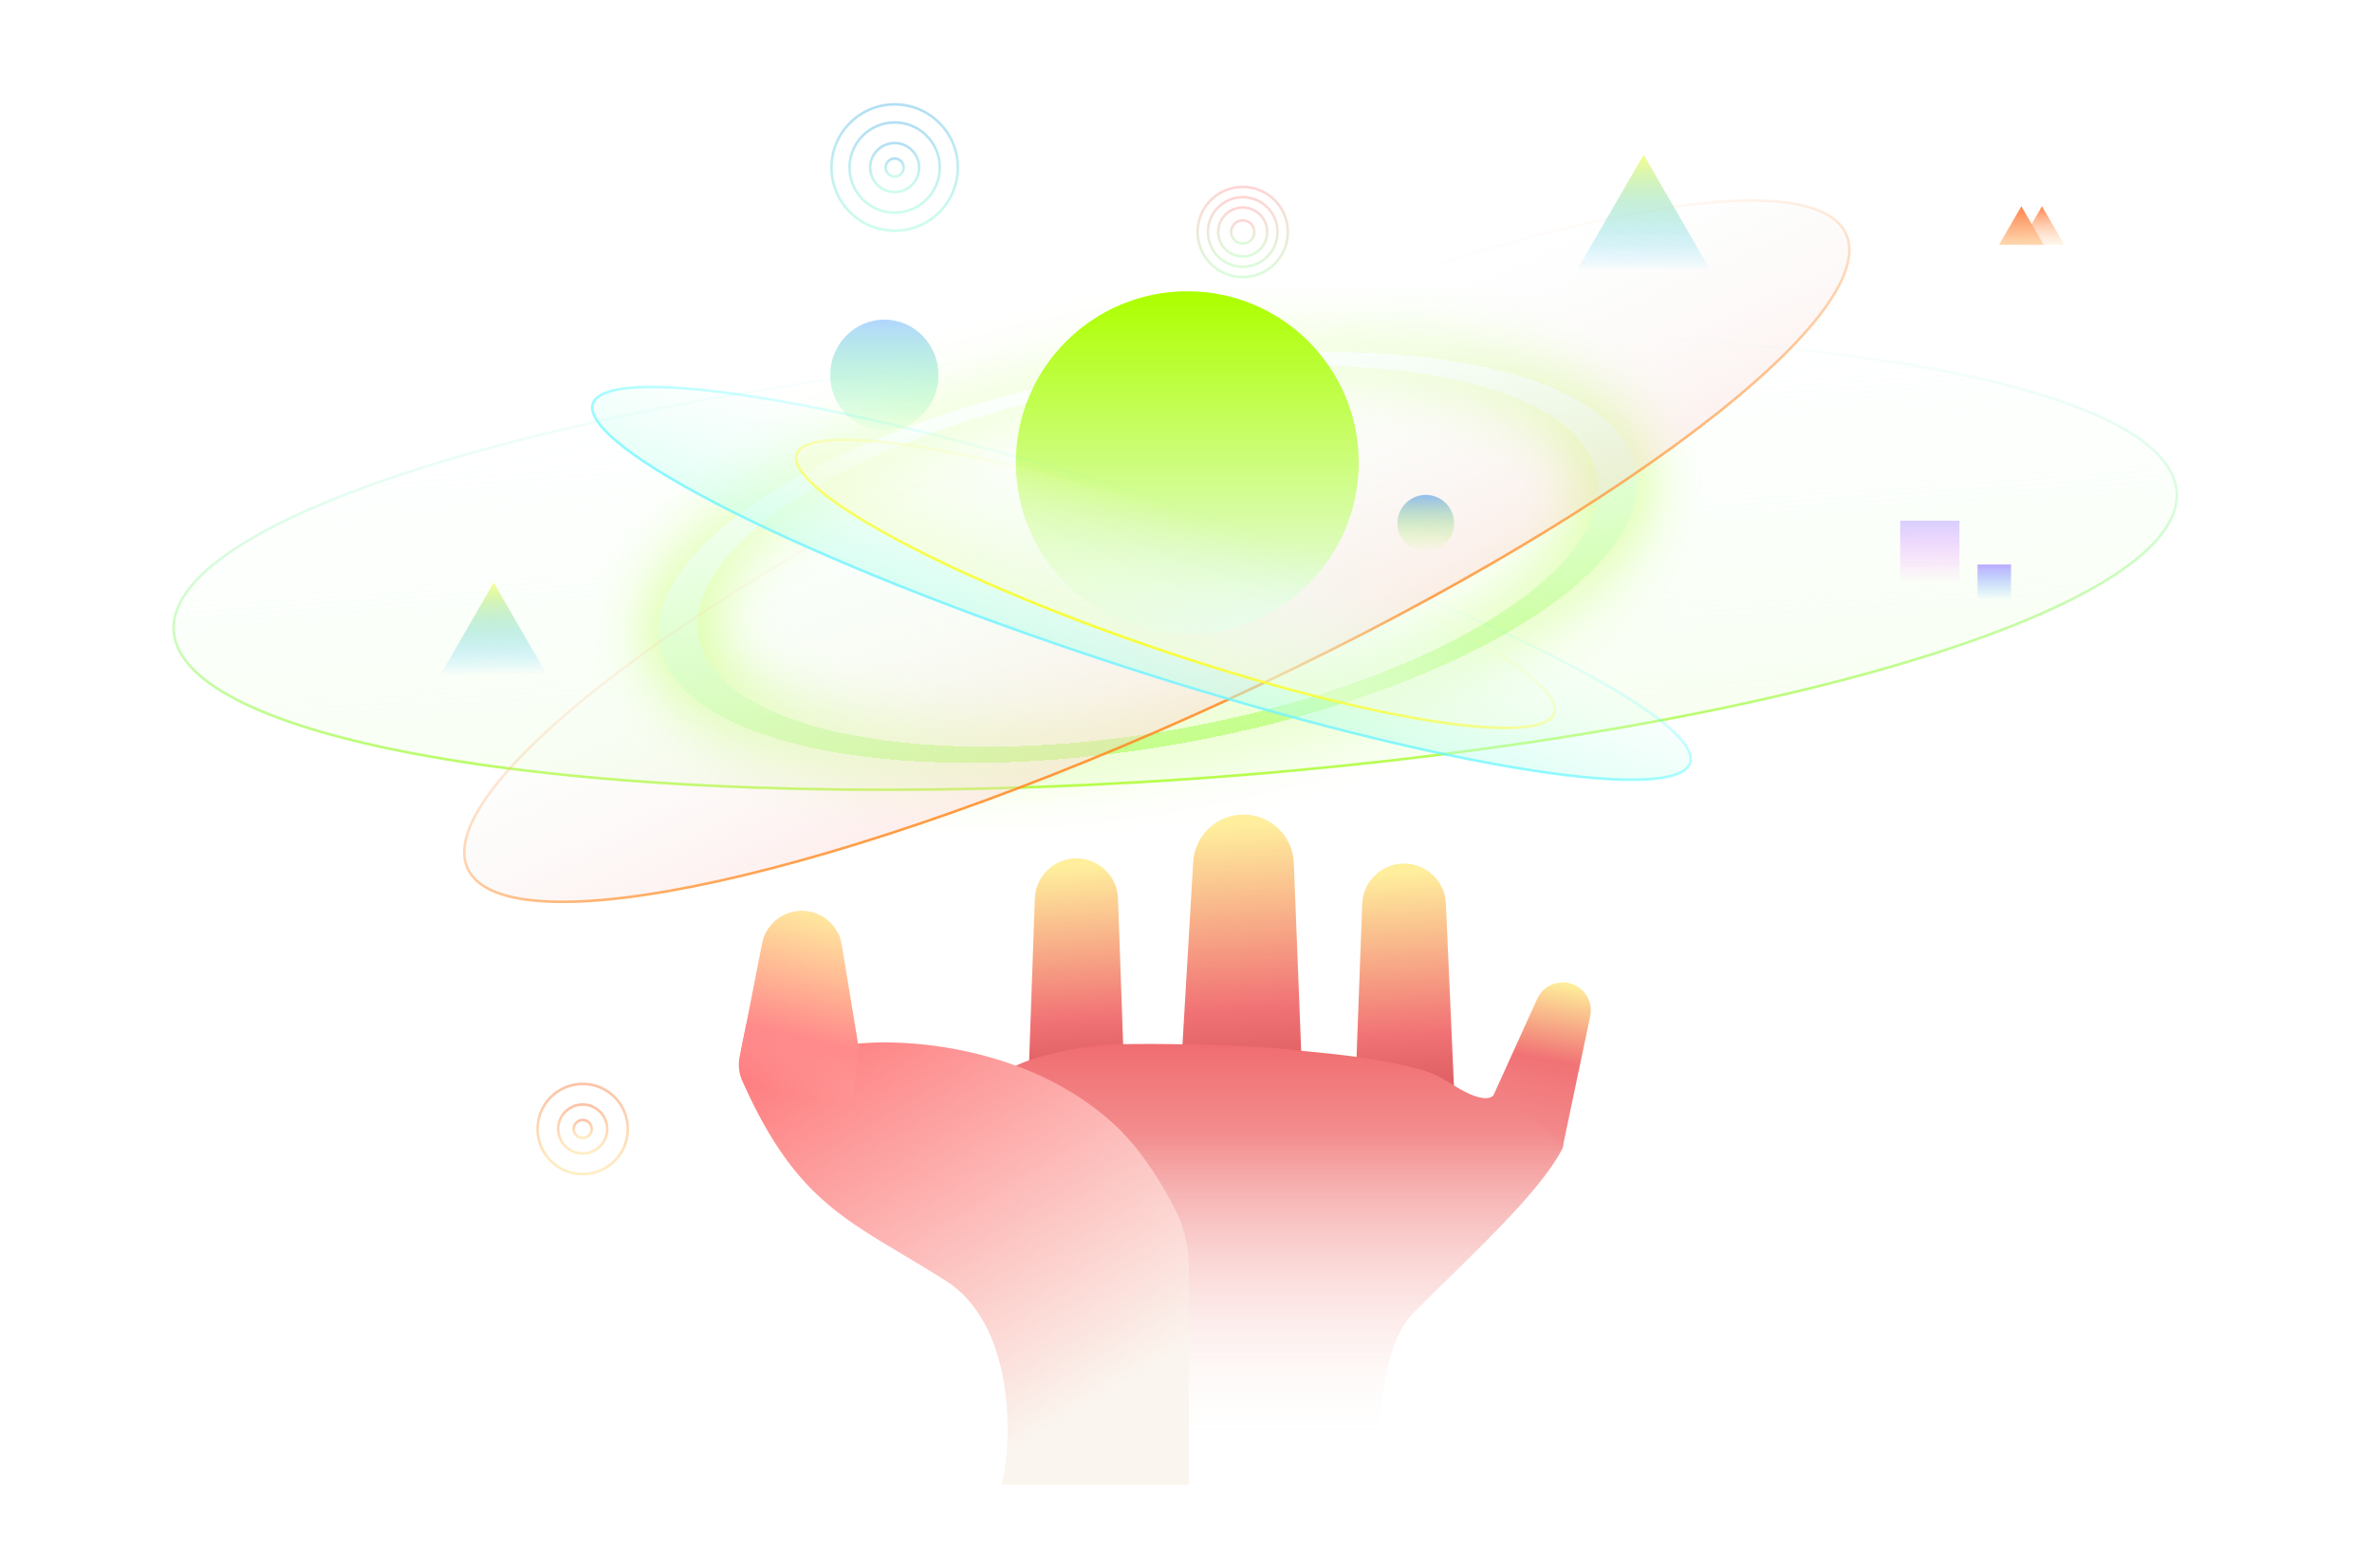
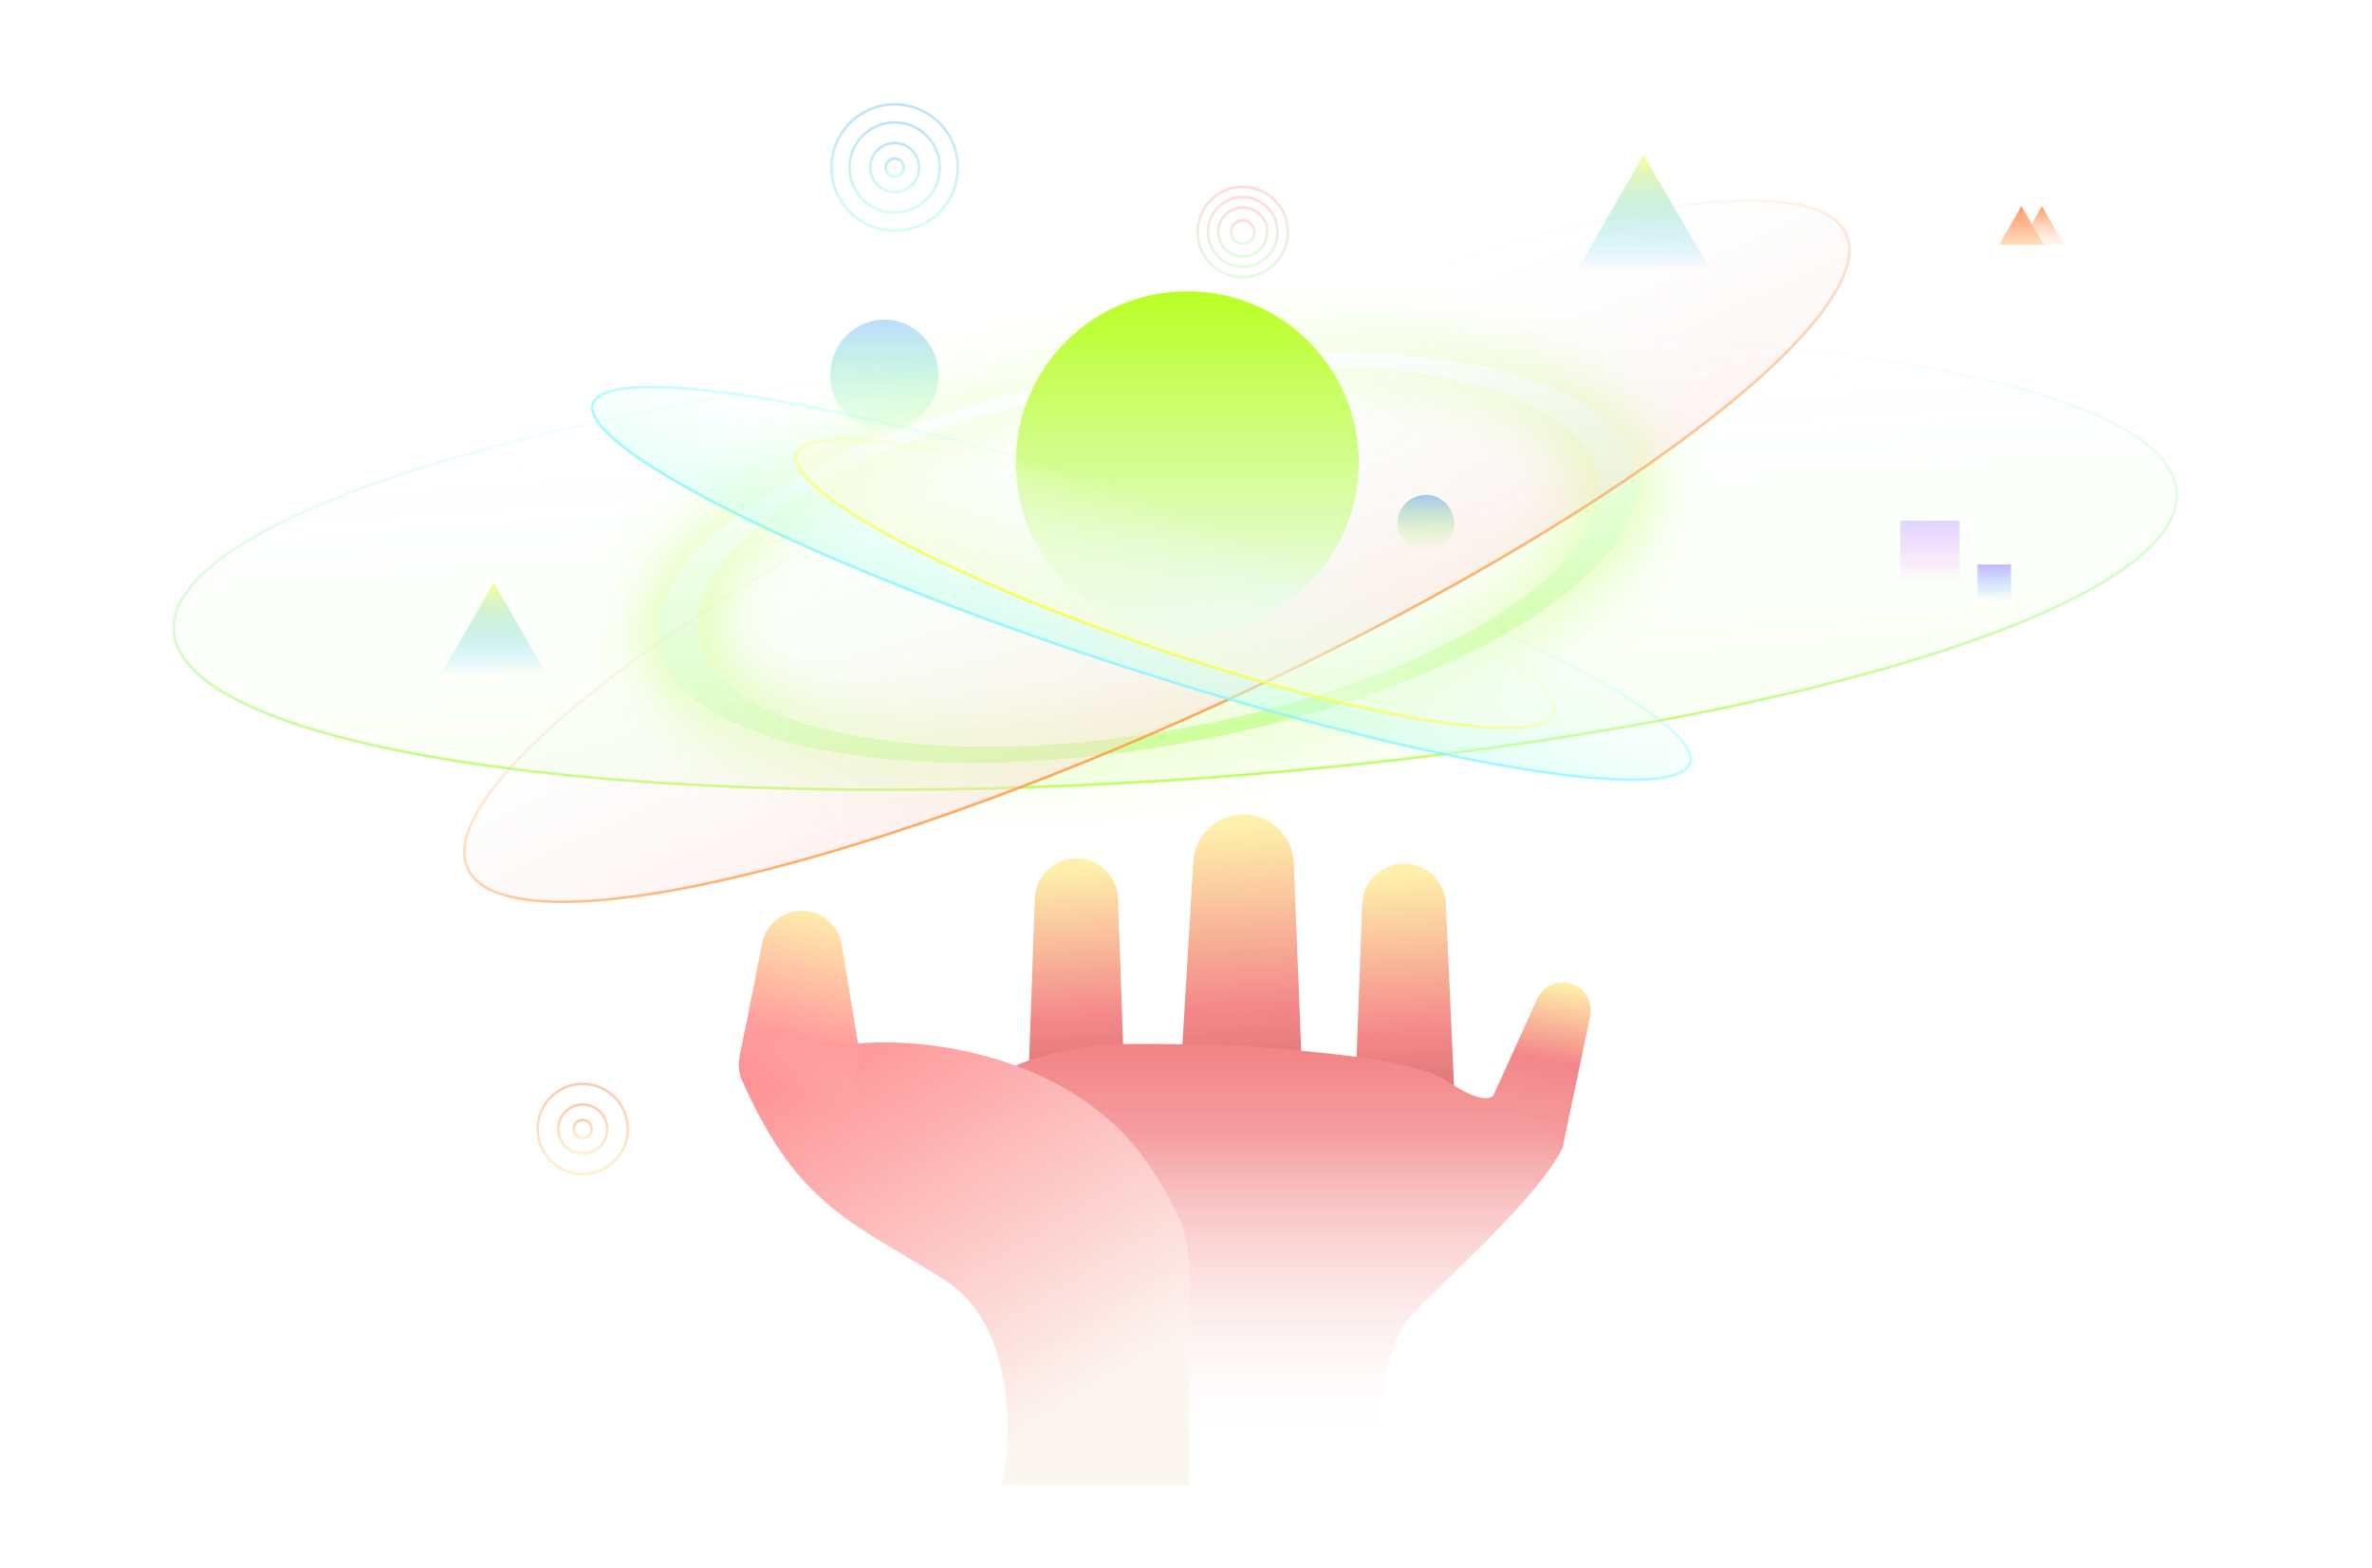
- <svg xmlns="http://www.w3.org/2000/svg" width="920" height="608" viewBox="0 0 920 608" fill="none">
-   <mask id="mask0_24_2794" style="mask-type:alpha" maskUnits="userSpaceOnUse" x="0" y="0" width="920" height="608">
-     <rect width="920" height="608" fill="#D9D9D9" />
+ <svg xmlns="http://www.w3.org/2000/svg" xmlns:xlink="http://www.w3.org/1999/xlink" fill="none" height="608" viewBox="0 0 920 608" width="920">
+   <filter id="a" color-interpolation-filters="sRGB" filterUnits="userSpaceOnUse" height="209.461" width="429.652" x="230.467" y="111.515">
+     <feFlood flood-opacity="0" result="BackgroundImageFix" />
+     <feColorMatrix in="SourceAlpha" result="hardAlpha" type="matrix" values="0 0 0 0 0 0 0 0 0 0 0 0 0 0 0 0 0 0 127 0" />
+     <feOffset />
+     <feGaussianBlur stdDeviation="12.5" />
+     <feComposite in2="hardAlpha" operator="out" />
+     <feColorMatrix type="matrix" values="0 0 0 0 0.762 0 0 0 0 1 0 0 0 0 0.374 0 0 0 1 0" />
+     <feBlend in2="BackgroundImageFix" mode="normal" result="effect1_dropShadow_24_2794" />
+     <feBlend in="SourceGraphic" in2="effect1_dropShadow_24_2794" mode="normal" result="shape" />
+   </filter>
+   <linearGradient id="b">
+     <stop offset="0" stop-color="#ffef9d" />
+     <stop offset=".592" stop-color="#f17275" />
+     <stop offset="1" stop-color="#c74a4d" />
+   </linearGradient>
+   <linearGradient id="c" gradientUnits="userSpaceOnUse" x1="417.885" x2="423.75" xlink:href="#b" y1="335.767" y2="436.386" />
+   <linearGradient id="d" gradientUnits="userSpaceOnUse" x1="481.99" x2="488.694" xlink:href="#b" y1="319.333" y2="440.602" />
+   <linearGradient id="e" gradientUnits="userSpaceOnUse" x1="545.396" x2="551.813" xlink:href="#b" y1="337.933" y2="444.59" />
+   <linearGradient id="f" gradientUnits="userSpaceOnUse" x1="611" x2="599.28" y1="380.5" y2="444.104">
+     <stop offset="0" stop-color="#fff59d" />
+     <stop offset=".496" stop-color="#f17275" />
+     <stop offset="1" stop-color="#f38d8e" />
+   </linearGradient>
+   <linearGradient id="g" gradientUnits="userSpaceOnUse" x1="447.5" x2="447.5" y1="405" y2="557">
+     <stop offset="0" stop-color="#f06d70" />
+     <stop offset=".232" stop-color="#f38d8e" />
+     <stop offset="1" stop-color="#fbf5ef" stop-opacity="0" />
+   </linearGradient>
+   <linearGradient id="h" gradientUnits="userSpaceOnUse" x1="305.5" x2="420.035" y1="355" y2="545.975">
+     <stop offset="0" stop-color="#ff5f63" />
+     <stop offset="1" stop-color="#fbf5ef" />
+   </linearGradient>
+   <linearGradient id="i" gradientUnits="userSpaceOnUse" x1="309.99" x2="293.861" y1="354.933" y2="420.966">
+     <stop offset="0" stop-color="#ffe49d" />
+     <stop offset=".682" stop-color="#ff8a8b" />
+     <stop offset="1" stop-color="#ff9f9e" stop-opacity="0" />
+   </linearGradient>
+   <linearGradient id="j" gradientUnits="userSpaceOnUse" x1="449.929" x2="461.716" y1="133.022" y2="302.67">
+     <stop offset="0" stop-color="#e9fff8" stop-opacity="0" />
+     <stop offset="1" stop-color="#e7ffce" stop-opacity=".33" />
+   </linearGradient>
+   <linearGradient id="k" gradientUnits="userSpaceOnUse" x1="449.929" x2="455.929" y1="133.022" y2="331.163">
+     <stop offset="0" stop-color="#8bf1ff" stop-opacity="0" />
+     <stop offset="1" stop-color="#b0ff0a" />
+   </linearGradient>
+   <linearGradient id="l" gradientUnits="userSpaceOnUse" x1="433.648" x2="458.206" y1="137.428" y2="288.39">
+     <stop offset="0" stop-color="#cfffd4" stop-opacity="0" />
+     <stop offset="1" stop-color="#c5ff8b" />
+   </linearGradient>
+   <linearGradient id="m" gradientUnits="userSpaceOnUse" x1="421.749" x2="475.619" y1="155.36" y2="272.283">
+     <stop offset="0" stop-color="#e9fff8" stop-opacity="0" />
+     <stop offset="1" stop-color="#ffd1ce" stop-opacity=".39" />
+   </linearGradient>
+   <linearGradient id="n" gradientUnits="userSpaceOnUse" x1="421.749" x2="479.162" y1="155.36" y2="294.007">
+     <stop offset="0" stop-color="#ffcaac" stop-opacity="0" />
+     <stop offset="1" stop-color="#ff800a" />
+   </linearGradient>
+   <linearGradient id="o" gradientUnits="userSpaceOnUse" x1="343" x2="343" y1="124" y2="167">
+     <stop offset="0" stop-color="#b2d6ff" />
+     <stop offset="1" stop-color="#76ff94" stop-opacity=".06" />
+   </linearGradient>
+   <linearGradient id="p">
+     <stop offset="0" stop-color="#b2def4" />
+     <stop offset="1" stop-color="#cffeec" />
+   </linearGradient>
+   <linearGradient id="q" gradientUnits="userSpaceOnUse" x1="347" x2="347" xlink:href="#p" y1="40" y2="90" />
+   <linearGradient id="r" gradientUnits="userSpaceOnUse" x1="347" x2="347" xlink:href="#p" y1="47" y2="83" />
+   <linearGradient id="s" gradientUnits="userSpaceOnUse" x1="347" x2="347" xlink:href="#p" y1="55" y2="75" />
+   <linearGradient id="t" gradientUnits="userSpaceOnUse" x1="347" x2="347" xlink:href="#p" y1="61" y2="69" />
+   <linearGradient id="u">
+     <stop offset="0" stop-color="#fdc1a4" />
+     <stop offset="1" stop-color="#ffefc6" />
+   </linearGradient>
+   <linearGradient id="v" gradientUnits="userSpaceOnUse" x1="226" x2="226" xlink:href="#u" y1="420" y2="456" />
+   <linearGradient id="w" gradientUnits="userSpaceOnUse" x1="226" x2="226" xlink:href="#u" y1="428" y2="448" />
+   <linearGradient id="x" gradientUnits="userSpaceOnUse" x1="226" x2="226" xlink:href="#u" y1="434" y2="442" />
+   <linearGradient id="y">
+     <stop offset="0" stop-color="#ffd4d4" />
+     <stop offset="1" stop-color="#dafddb" />
+   </linearGradient>
+   <linearGradient id="z" gradientUnits="userSpaceOnUse" x1="482" x2="482" xlink:href="#y" y1="72" y2="108" />
+   <linearGradient id="A" gradientUnits="userSpaceOnUse" x1="482" x2="482" xlink:href="#y" y1="76" y2="104" />
+   <linearGradient id="B" gradientUnits="userSpaceOnUse" x1="482" x2="482" xlink:href="#y" y1="80" y2="100" />
+   <linearGradient id="C" gradientUnits="userSpaceOnUse" x1="482" x2="482" xlink:href="#y" y1="85" y2="95" />
+   <linearGradient id="D" gradientUnits="userSpaceOnUse" x1="553" x2="553" y1="192" y2="214">
+     <stop offset="0" stop-color="#93bcec" />
+     <stop offset="1" stop-color="#c1ff5c" stop-opacity="0" />
+   </linearGradient>
+   <linearGradient id="E">
+     <stop offset="0" stop-color="#f6ff8e" />
+     <stop offset="1" stop-color="#25beff" stop-opacity="0" />
+   </linearGradient>
+   <linearGradient id="F" gradientUnits="userSpaceOnUse" x1="191.5" x2="192.128" xlink:href="#E" y1="226" y2="261.808" />
+   <linearGradient id="G" gradientUnits="userSpaceOnUse" x1="637.5" x2="637.5" xlink:href="#E" y1="60" y2="105.43" />
+   <linearGradient id="H" gradientUnits="userSpaceOnUse" x1="748.5" x2="748.5" y1="202" y2="226">
+     <stop offset="0" stop-color="#d8cfff" />
+     <stop offset="1" stop-color="#ffb3fc" stop-opacity="0" />
+   </linearGradient>
+   <linearGradient id="I" gradientUnits="userSpaceOnUse" x1="461.172" x2="461.172" y1="114.343" y2="246">
+     <stop offset="0" stop-color="#adff00" />
+     <stop offset="1" stop-color="#edfbf9" />
+   </linearGradient>
+   <linearGradient id="J" gradientUnits="userSpaceOnUse" x1="773.5" x2="773.5" y1="219" y2="233">
+     <stop offset="0" stop-color="#baf" />
+     <stop offset="1" stop-color="#85ccff" stop-opacity="0" />
+   </linearGradient>
+   <linearGradient id="K" gradientUnits="userSpaceOnUse" x1="784" x2="784" y1="80" y2="100">
+     <stop offset="0" stop-color="#ff844f" />
+     <stop offset="1" stop-color="#fff5d0" />
+   </linearGradient>
+   <linearGradient id="L" gradientUnits="userSpaceOnUse" x1="792" x2="792" y1="80" y2="100">
+     <stop offset="0" stop-color="#ff844f" />
+     <stop offset="1" stop-color="#fff5d0" stop-opacity="0" />
+   </linearGradient>
+   <linearGradient id="M" gradientUnits="userSpaceOnUse" x1="454.25" x2="433.453" y1="194.99" y2="258.349">
+     <stop offset="0" stop-color="#e8fff8" stop-opacity="0" />
+     <stop offset="1" stop-color="#b8ffea" stop-opacity=".55" />
+   </linearGradient>
+   <linearGradient id="N" gradientUnits="userSpaceOnUse" x1="454.25" x2="428.012" y1="194.99" y2="268.271">
+     <stop offset="0" stop-color="#0ff" stop-opacity="0" />
+     <stop offset="1" stop-color="#8bf1ff" />
+   </linearGradient>
+   <linearGradient id="O" gradientUnits="userSpaceOnUse" x1="471.561" x2="449.809" y1="205.112" y2="252.974">
+     <stop offset="0" stop-color="#fffdec" stop-opacity="0" />
+     <stop offset="1" stop-color="#fffdce" stop-opacity=".49" />
+   </linearGradient>
+   <linearGradient id="P" gradientUnits="userSpaceOnUse" x1="465.48" x2="443.466" y1="201.58" y2="259.813">
+     <stop offset="0" stop-color="#fffb92" stop-opacity="0" />
+     <stop offset="1" stop-color="#faff0a" />
+   </linearGradient>
+   <mask id="Q" height="608" maskUnits="userSpaceOnUse" width="920" x="0" y="0">
+     <path d="m0 0h920v608h-920z" fill="#d9d9d9" />
  </mask>
-   <g mask="url(#mask0_24_2794)">
-     <path d="M401.373 348.569C401.679 339.883 408.809 333 417.5 333C426.191 333 433.321 339.883 433.627 348.569L436 416H399L401.373 348.569Z" fill="url(#paint0_linear_24_2794)" />
-     <path d="M462.795 334.391C463.401 324.064 471.953 316 482.297 316C492.789 316 501.408 324.288 501.819 334.772L505 416H458L462.795 334.391Z" fill="url(#paint1_linear_24_2794)" />
-     <path d="M528.345 350.636C528.668 341.909 535.836 335 544.57 335C553.257 335 560.405 341.839 560.79 350.517L564 423L526 414.101L528.345 350.636Z" fill="url(#paint2_linear_24_2794)" />
-     <path d="M596.238 387.476C598.117 383.334 602.376 380.8 606.913 381.124C613.483 381.595 618.128 387.754 616.775 394.201L606 445.5L578.828 425.853L596.238 387.476Z" fill="url(#paint3_linear_24_2794)" />
-     <path d="M395.969 598H395.982C396.162 595.855 398.17 548.112 395.969 527.15C394.006 508.45 358.787 492.883 340.022 477.941C306.649 451.368 288 411.016 288 411.016C339.04 401.174 390.08 413.969 393.025 413.969C403.233 408.457 424.761 405.111 434.249 405.111C447.336 404.783 478.418 405.111 499.031 407.079C522.39 409.31 535.164 410.677 551.411 415.06C555.734 416.226 559.703 418.385 563.471 420.804C572.364 426.514 576.921 426.671 578.66 425.39C579.268 424.941 580.247 424.53 580.864 424.967L604.998 442.075C606.163 442.9 606.596 444.429 605.94 445.697C596.839 463.289 569.764 487.72 548.108 509.435C530.047 527.544 534.039 589.798 538.292 598H395.982C395.974 598.098 395.969 598.101 395.969 598Z" fill="url(#paint4_linear_24_2794)" />
-     <path d="M431.587 435.674C398.535 405.724 350.596 402.506 330.266 405.133C330.266 399.222 328.496 380.109 325.348 362.77C309.609 347.007 298.598 358.829 296.821 366.71C294.759 375.855 289.575 395.441 286.83 410.185C286.247 413.317 286.652 416.553 287.95 419.462C309.829 468.484 330.359 473.792 366.663 496.755C396.567 515.671 391.583 567.133 388.304 576H461.098V492.706C461.098 484.961 459.792 477.228 456.34 470.295C450.964 459.501 442.303 445.276 431.587 435.674Z" fill="url(#paint5_linear_24_2794)" />
-     <path d="M295.579 366.015C296.876 359.395 302.258 354.344 308.947 353.469C317.341 352.371 325.093 358.126 326.47 366.478L333 406.067V407.05L326.146 469L305.583 450.317L289.087 420.496C287.093 416.892 286.434 412.701 287.226 408.659L295.579 366.015Z" fill="url(#paint6_linear_24_2794)" />
-     <path d="M844.254 190.859C844.649 196.549 842.397 202.334 837.651 208.152C832.903 213.973 825.684 219.796 816.223 225.538C797.301 237.021 769.505 248.124 734.865 258.239C665.592 278.466 569.057 294.711 461.682 302.172C354.306 309.632 256.452 306.892 185.048 296.439C149.342 291.211 120.277 284.059 99.949 275.303C89.784 270.925 81.83 266.156 76.323 261.048C70.818 255.941 67.787 250.523 67.392 244.833C66.997 239.143 69.249 233.359 73.995 227.54C78.743 221.719 85.961 215.896 95.423 210.155C114.345 198.672 142.141 187.569 176.781 177.454C246.053 157.226 342.589 140.981 449.964 133.521C557.339 126.061 655.194 128.8 726.598 139.254C762.304 144.481 791.368 151.634 811.697 160.389C821.861 164.768 829.816 169.536 835.323 174.645C840.828 179.751 843.858 185.169 844.254 190.859Z" fill="url(#paint7_linear_24_2794)" stroke="url(#paint8_linear_24_2794)" />
-     <g filter="url(#filter0_d_24_2794)">
-       <path fill-rule="evenodd" clip-rule="evenodd" d="M458.206 288.39C562.797 269.668 641.803 222.191 634.671 182.346C627.539 142.502 536.97 125.379 432.379 144.101C327.788 162.823 248.782 210.3 255.914 250.144C263.046 289.988 353.615 307.111 458.206 288.39ZM457.181 282.765C553.391 265.543 626.018 221.597 619.397 184.609C612.776 147.62 529.414 131.596 433.204 148.817C336.994 166.039 264.367 209.985 270.988 246.974C277.609 283.963 360.971 299.987 457.181 282.765Z" fill="url(#paint9_linear_24_2794)" shape-rendering="crispEdges" />
+   <g mask="url(#Q)">
+     <path d="m401.373 348.569c.306-8.686 7.436-15.569 16.127-15.569s15.821 6.883 16.127 15.569l2.373 67.431h-37z" fill="url(#c)" />
+     <path d="m462.795 334.391c.606-10.327 9.158-18.391 19.502-18.391 10.492 0 19.111 8.288 19.522 18.772l3.181 81.228h-47z" fill="url(#d)" />
+     <path d="m528.345 350.636c.323-8.727 7.491-15.636 16.225-15.636 8.687 0 15.835 6.839 16.22 15.517l3.21 72.483-38-8.899z" fill="url(#e)" />
+     <path d="m596.238 387.476c1.879-4.142 6.138-6.676 10.675-6.352 6.57.471 11.215 6.63 9.862 13.077l-10.775 51.299-27.172-19.647z" fill="url(#f)" />
+     <path d="m395.969 598h.013c.18-2.145 2.188-49.888-.013-70.85-1.963-18.7-37.182-34.267-55.947-49.209-33.373-26.573-52.022-66.925-52.022-66.925 51.04-9.842 102.08 2.953 105.025 2.953 10.208-5.512 31.736-8.858 41.224-8.858 13.087-.328 44.169 0 64.782 1.968 23.359 2.231 36.133 3.598 52.38 7.981 4.323 1.166 8.292 3.325 12.06 5.744 8.893 5.71 13.45 5.867 15.189 4.586.608-.449 1.587-.86 2.204-.423l24.134 17.108c1.165.825 1.598 2.354.942 3.622-9.101 17.592-36.176 42.023-57.832 63.738-18.061 18.109-14.069 80.363-9.816 88.565h-142.31c-.008.098-.013.101-.013 0z" fill="url(#g)" />
+     <path d="m431.587 435.674c-33.052-29.95-80.991-33.168-101.321-30.541 0-5.911-1.77-25.024-4.918-42.363-15.739-15.763-26.75-3.941-28.527 3.94-2.062 9.145-7.246 28.731-9.991 43.475-.583 3.132-.178 6.368 1.12 9.277 21.879 49.022 42.409 54.33 78.713 77.293 29.904 18.916 24.92 70.378 21.641 79.245h72.794v-83.294c0-7.745-1.306-15.478-4.758-22.411-5.376-10.794-14.037-25.019-24.753-34.621z" fill="url(#h)" />
+     <path d="m295.579 366.015c1.297-6.62 6.679-11.671 13.368-12.546 8.394-1.098 16.146 4.657 17.523 13.009l6.53 39.589v.983l-6.854 61.95-20.563-18.683-16.496-29.821c-1.994-3.604-2.653-7.795-1.861-11.837z" fill="url(#i)" />
+     <path d="m844.254 190.859c.395 5.69-1.857 11.475-6.603 17.293-4.748 5.821-11.967 11.644-21.428 17.386-18.922 11.483-46.718 22.586-81.358 32.701-69.273 20.227-165.808 36.472-273.183 43.933-107.376 7.46-205.23 4.72-276.634-5.733-35.706-5.228-64.771-12.38-85.099-21.136-10.165-4.378-18.119-9.147-23.626-14.255-5.505-5.107-8.535-10.525-8.931-16.215s1.857-11.474 6.603-17.293c4.748-5.821 11.966-11.644 21.428-17.385 18.922-11.483 46.718-22.586 81.358-32.701 69.272-20.228 165.808-36.473 273.183-43.933s205.23-4.721 276.634 5.733c35.706 5.227 64.77 12.38 85.099 21.135 10.164 4.379 18.119 9.147 23.626 14.256 5.505 5.106 8.535 10.524 8.931 16.214z" fill="url(#j)" stroke="url(#k)" />
+     <g filter="url(#a)">
+       <path clip-rule="evenodd" d="m458.206 288.39c104.591-18.722 183.597-66.199 176.465-106.044-7.132-39.844-97.701-56.967-202.292-38.245s-183.597 66.199-176.465 106.043 97.701 56.967 202.292 38.246zm-1.025-5.625c96.21-17.222 168.837-61.168 162.216-98.156-6.621-36.989-89.983-53.013-186.193-35.792-96.21 17.222-168.837 61.168-162.216 98.157s89.983 53.013 186.193 35.791z" fill="url(#l)" fill-rule="evenodd" shape-rendering="crispEdges" />
    </g>
-     <path d="M715.978 90.671C717.768 94.556 717.734 99.22 715.946 104.592C714.158 109.966 710.625 116.01 705.481 122.604C695.194 135.791 678.53 151.092 656.755 167.532C613.213 200.408 549.324 237.774 475.409 271.829C401.495 305.884 331.578 330.166 278.295 341.901C251.65 347.769 229.191 350.493 212.483 349.744C204.128 349.37 197.239 348.128 191.991 345.995C186.747 343.863 183.179 340.858 181.389 336.973C179.599 333.088 179.633 328.423 181.421 323.052C183.209 317.677 186.742 311.634 191.886 305.04C202.173 291.853 218.838 276.552 240.612 260.112C284.155 227.236 348.044 189.869 421.958 155.815C495.872 121.76 565.789 97.477 619.072 85.743C645.717 79.874 668.176 77.15 684.884 77.899C693.239 78.274 700.128 79.516 705.376 81.649C710.62 83.781 714.188 86.785 715.978 90.671Z" fill="url(#paint10_linear_24_2794)" stroke="url(#paint11_linear_24_2794)" />
-     <ellipse cx="343" cy="145.5" rx="21" ry="21.5" fill="url(#paint12_linear_24_2794)" />
-     <circle cx="347" cy="65" r="24.5" stroke="url(#paint13_linear_24_2794)" />
-     <circle cx="347" cy="65" r="17.5" stroke="url(#paint14_linear_24_2794)" />
-     <circle cx="347" cy="65" r="9.5" stroke="url(#paint15_linear_24_2794)" />
-     <circle cx="347" cy="65" r="3.5" stroke="url(#paint16_linear_24_2794)" />
-     <circle cx="226" cy="438" r="17.5" stroke="url(#paint17_linear_24_2794)" />
-     <circle cx="226" cy="438" r="9.5" stroke="url(#paint18_linear_24_2794)" />
-     <circle cx="226" cy="438" r="3.5" stroke="url(#paint19_linear_24_2794)" />
-     <circle cx="482" cy="90" r="17.5" stroke="url(#paint20_linear_24_2794)" />
-     <circle cx="482" cy="90" r="13.5" stroke="url(#paint21_linear_24_2794)" />
-     <circle cx="482" cy="90" r="9.5" stroke="url(#paint22_linear_24_2794)" />
-     <circle cx="482" cy="90" r="4.5" stroke="url(#paint23_linear_24_2794)" />
-     <circle cx="553" cy="203" r="11" fill="url(#paint24_linear_24_2794)" />
-     <path d="M191.5 226L212.718 262.75H170.282L191.5 226Z" fill="url(#paint25_linear_24_2794)" />
-     <path d="M637.5 60L663.048 104.25H611.952L637.5 60Z" fill="url(#paint26_linear_24_2794)" />
-     <rect x="737" y="202" width="23" height="24" fill="url(#paint27_linear_24_2794)" />
-     <circle cx="460.5" cy="179.5" r="66.5" fill="url(#paint28_linear_24_2794)" />
-     <rect x="767" y="219" width="13" height="14" fill="url(#paint29_linear_24_2794)" />
-     <path d="M784 80L792.66 95H775.34L784 80Z" fill="url(#paint30_linear_24_2794)" />
-     <path d="M792 80L800.66 95H783.34L792 80Z" fill="url(#paint31_linear_24_2794)" />
-     <path d="M655.495 296.139C654.784 298.072 652.717 299.622 649.178 300.713C645.657 301.798 640.801 302.388 634.738 302.49C622.619 302.693 605.801 300.948 585.478 297.451C544.839 290.457 490.268 276.472 431.402 257.15C372.536 237.828 320.541 216.834 284.065 198.515C265.824 189.354 251.483 180.872 242.106 173.612C237.416 169.981 233.992 166.673 231.941 163.759C229.879 160.83 229.274 158.403 229.985 156.47C230.695 154.537 232.762 152.987 236.301 151.897C239.822 150.812 244.678 150.222 250.741 150.12C262.861 149.916 279.678 151.661 300.001 155.159C340.64 162.152 395.211 176.138 454.077 195.46C512.943 214.782 564.938 235.776 601.414 254.094C619.656 263.255 633.997 271.737 643.373 278.997C648.064 282.629 651.487 285.936 653.539 288.85C655.6 291.779 656.205 294.206 655.495 296.139Z" fill="url(#paint32_linear_24_2794)" stroke="url(#paint33_linear_24_2794)" />
-     <path d="M602.762 276.904C602.177 278.425 600.667 279.673 598.146 280.596C595.631 281.518 592.195 282.084 587.919 282.293C579.371 282.711 567.593 281.697 553.409 279.376C525.051 274.736 487.175 264.888 446.51 250.927C405.844 236.966 370.111 221.543 345.213 207.9C332.761 201.077 323.041 194.71 316.77 189.205C313.633 186.451 311.382 183.932 310.08 181.7C308.775 179.463 308.464 177.59 309.048 176.069C309.633 174.548 311.144 173.3 313.664 172.377C316.179 171.455 319.615 170.889 323.892 170.68C332.439 170.262 344.218 171.276 358.401 173.597C386.759 178.237 424.635 188.086 465.301 202.047C505.967 216.008 541.7 231.43 566.597 245.073C579.049 251.897 588.77 258.264 595.04 263.769C598.177 266.523 600.428 269.041 601.73 271.273C603.036 273.51 603.347 275.383 602.762 276.904Z" fill="url(#paint34_linear_24_2794)" stroke="url(#paint35_linear_24_2794)" />
+     <path d="m715.978 90.671c1.79 3.885 1.756 8.55-.032 13.921-1.788 5.374-5.321 11.418-10.465 18.012-10.287 13.187-26.951 28.488-48.726 44.928-43.542 32.876-107.431 70.242-181.346 104.297-73.914 34.055-143.831 58.337-197.114 70.072-26.645 5.868-49.104 8.592-65.812 7.843-8.355-.374-15.244-1.616-20.492-3.749-5.244-2.132-8.812-5.137-10.602-9.022s-1.756-8.55.032-13.921c1.788-5.375 5.321-11.418 10.465-18.012 10.287-13.187 26.952-28.488 48.726-44.928 43.543-32.876 107.432-70.243 181.346-104.297 73.914-34.055 143.831-58.338 197.114-70.072 26.645-5.868 49.104-8.592 65.812-7.843 8.355.375 15.244 1.617 20.492 3.749 5.244 2.132 8.812 5.137 10.602 9.022z" fill="url(#m)" stroke="url(#n)" />
+     <ellipse cx="343" cy="145.5" fill="url(#o)" rx="21" ry="21.5" />
+     <circle cx="347" cy="65" r="24.5" stroke="url(#q)" />
+     <circle cx="347" cy="65" r="17.5" stroke="url(#r)" />
+     <circle cx="347" cy="65" r="9.5" stroke="url(#s)" />
+     <circle cx="347" cy="65" r="3.5" stroke="url(#t)" />
+     <circle cx="226" cy="438" r="17.5" stroke="url(#v)" />
+     <circle cx="226" cy="438" r="9.5" stroke="url(#w)" />
+     <circle cx="226" cy="438" r="3.5" stroke="url(#x)" />
+     <circle cx="482" cy="90" r="17.5" stroke="url(#z)" />
+     <circle cx="482" cy="90" r="13.5" stroke="url(#A)" />
+     <circle cx="482" cy="90" r="9.5" stroke="url(#B)" />
+     <circle cx="482" cy="90" r="4.5" stroke="url(#C)" />
+     <circle cx="553" cy="203" fill="url(#D)" r="11" />
+     <path d="m191.5 226 21.218 36.75h-42.436z" fill="url(#F)" />
+     <path d="m637.5 60 25.548 44.25h-51.096z" fill="url(#G)" />
+     <path d="m737 202h23v24h-23z" fill="url(#H)" />
+     <circle cx="460.5" cy="179.5" fill="url(#I)" r="66.5" />
+     <path d="m767 219h13v14h-13z" fill="url(#J)" />
+     <path d="m784 80 8.66 15h-17.32z" fill="url(#K)" />
+     <path d="m792 80 8.66 15h-17.32z" fill="url(#L)" />
+     <path d="m655.495 296.139c-.711 1.933-2.778 3.483-6.317 4.574-3.521 1.085-8.377 1.675-14.44 1.777-12.119.203-28.937-1.542-49.26-5.039-40.639-6.994-95.21-20.979-154.076-40.301s-110.861-40.316-147.337-58.635c-18.241-9.161-32.582-17.643-41.959-24.903-4.69-3.631-8.114-6.939-10.165-9.853-2.062-2.929-2.667-5.356-1.956-7.289.71-1.933 2.777-3.483 6.316-4.573 3.521-1.085 8.377-1.675 14.44-1.777 12.12-.204 28.937 1.541 49.26 5.039 40.639 6.993 95.21 20.979 154.076 40.301s110.861 40.316 147.337 58.634c18.242 9.161 32.583 17.643 41.959 24.903 4.691 3.632 8.114 6.939 10.166 9.853 2.061 2.929 2.666 5.356 1.956 7.289z" fill="url(#M)" stroke="url(#N)" />
+     <path d="m602.762 276.904c-.585 1.521-2.095 2.769-4.616 3.692-2.515.922-5.951 1.488-10.227 1.697-8.548.418-20.326-.596-34.51-2.917-28.358-4.64-66.234-14.488-106.899-28.449-40.666-13.961-76.399-29.384-101.297-43.027-12.452-6.823-22.172-13.19-28.443-18.695-3.137-2.754-5.388-5.273-6.69-7.505-1.305-2.237-1.616-4.11-1.032-5.631.585-1.521 2.096-2.769 4.616-3.692 2.515-.922 5.951-1.488 10.228-1.697 8.547-.418 20.326.596 34.509 2.917 28.358 4.64 66.234 14.489 106.9 28.45s76.399 29.383 101.296 43.026c12.452 6.824 22.173 13.191 28.443 18.696 3.137 2.754 5.388 5.272 6.69 7.504 1.306 2.237 1.617 4.11 1.032 5.631z" fill="url(#O)" stroke="url(#P)" />
  </g>
-   <defs>
-     <filter id="filter0_d_24_2794" x="230.467" y="111.515" width="429.652" height="209.461" filterUnits="userSpaceOnUse" color-interpolation-filters="sRGB">
-       <feFlood flood-opacity="0" result="BackgroundImageFix" />
-       <feColorMatrix in="SourceAlpha" type="matrix" values="0 0 0 0 0 0 0 0 0 0 0 0 0 0 0 0 0 0 127 0" result="hardAlpha" />
-       <feOffset />
-       <feGaussianBlur stdDeviation="12.5" />
-       <feComposite in2="hardAlpha" operator="out" />
-       <feColorMatrix type="matrix" values="0 0 0 0 0.762 0 0 0 0 1 0 0 0 0 0.374 0 0 0 1 0" />
-       <feBlend mode="normal" in2="BackgroundImageFix" result="effect1_dropShadow_24_2794" />
-       <feBlend mode="normal" in="SourceGraphic" in2="effect1_dropShadow_24_2794" result="shape" />
-     </filter>
-     <linearGradient id="paint0_linear_24_2794" x1="417.885" y1="335.767" x2="423.75" y2="436.386" gradientUnits="userSpaceOnUse">
-       <stop stop-color="#FFEF9D" />
-       <stop offset="0.592" stop-color="#F17275" />
-       <stop offset="1" stop-color="#C74A4D" />
-     </linearGradient>
-     <linearGradient id="paint1_linear_24_2794" x1="481.99" y1="319.333" x2="488.694" y2="440.602" gradientUnits="userSpaceOnUse">
-       <stop stop-color="#FFEF9D" />
-       <stop offset="0.592" stop-color="#F17275" />
-       <stop offset="1" stop-color="#C74A4D" />
-     </linearGradient>
-     <linearGradient id="paint2_linear_24_2794" x1="545.396" y1="337.933" x2="551.813" y2="444.59" gradientUnits="userSpaceOnUse">
-       <stop stop-color="#FFEF9D" />
-       <stop offset="0.592" stop-color="#F17275" />
-       <stop offset="1" stop-color="#C74A4D" />
-     </linearGradient>
-     <linearGradient id="paint3_linear_24_2794" x1="611" y1="380.5" x2="599.28" y2="444.104" gradientUnits="userSpaceOnUse">
-       <stop stop-color="#FFF59D" />
-       <stop offset="0.496" stop-color="#F17275" />
-       <stop offset="1" stop-color="#F38D8E" />
-     </linearGradient>
-     <linearGradient id="paint4_linear_24_2794" x1="447.5" y1="405" x2="447.5" y2="557" gradientUnits="userSpaceOnUse">
-       <stop stop-color="#F06D70" />
-       <stop offset="0.232" stop-color="#F38D8E" />
-       <stop offset="1" stop-color="#FBF5EF" stop-opacity="0" />
-     </linearGradient>
-     <linearGradient id="paint5_linear_24_2794" x1="305.5" y1="355" x2="420.035" y2="545.975" gradientUnits="userSpaceOnUse">
-       <stop stop-color="#FF5F63" />
-       <stop offset="1" stop-color="#FBF5EF" />
-     </linearGradient>
-     <linearGradient id="paint6_linear_24_2794" x1="309.99" y1="354.933" x2="293.861" y2="420.966" gradientUnits="userSpaceOnUse">
-       <stop stop-color="#FFE49D" />
-       <stop offset="0.682" stop-color="#FF8A8B" />
-       <stop offset="1" stop-color="#FF9F9E" stop-opacity="0" />
-     </linearGradient>
-     <linearGradient id="paint7_linear_24_2794" x1="449.929" y1="133.022" x2="461.716" y2="302.67" gradientUnits="userSpaceOnUse">
-       <stop stop-color="#E9FFF8" stop-opacity="0" />
-       <stop offset="1" stop-color="#E7FFCE" stop-opacity="0.33" />
-     </linearGradient>
-     <linearGradient id="paint8_linear_24_2794" x1="449.929" y1="133.022" x2="455.929" y2="331.163" gradientUnits="userSpaceOnUse">
-       <stop stop-color="#8BF1FF" stop-opacity="0" />
-       <stop offset="1" stop-color="#B0FF0A" />
-     </linearGradient>
-     <linearGradient id="paint9_linear_24_2794" x1="433.648" y1="137.428" x2="458.206" y2="288.39" gradientUnits="userSpaceOnUse">
-       <stop stop-color="#CFFFD4" stop-opacity="0" />
-       <stop offset="1" stop-color="#C5FF8B" />
-     </linearGradient>
-     <linearGradient id="paint10_linear_24_2794" x1="421.749" y1="155.36" x2="475.619" y2="272.283" gradientUnits="userSpaceOnUse">
-       <stop stop-color="#E9FFF8" stop-opacity="0" />
-       <stop offset="1" stop-color="#FFD1CE" stop-opacity="0.39" />
-     </linearGradient>
-     <linearGradient id="paint11_linear_24_2794" x1="421.749" y1="155.36" x2="479.162" y2="294.007" gradientUnits="userSpaceOnUse">
-       <stop stop-color="#FFCAAC" stop-opacity="0" />
-       <stop offset="1" stop-color="#FF800A" />
-     </linearGradient>
-     <linearGradient id="paint12_linear_24_2794" x1="343" y1="124" x2="343" y2="167" gradientUnits="userSpaceOnUse">
-       <stop stop-color="#B2D6FF" />
-       <stop offset="1" stop-color="#76FF94" stop-opacity="0.06" />
-     </linearGradient>
-     <linearGradient id="paint13_linear_24_2794" x1="347" y1="40" x2="347" y2="90" gradientUnits="userSpaceOnUse">
-       <stop stop-color="#B2DEF4" />
-       <stop offset="1" stop-color="#CFFEEC" />
-     </linearGradient>
-     <linearGradient id="paint14_linear_24_2794" x1="347" y1="47" x2="347" y2="83" gradientUnits="userSpaceOnUse">
-       <stop stop-color="#B2DEF4" />
-       <stop offset="1" stop-color="#CFFEEC" />
-     </linearGradient>
-     <linearGradient id="paint15_linear_24_2794" x1="347" y1="55" x2="347" y2="75" gradientUnits="userSpaceOnUse">
-       <stop stop-color="#B2DEF4" />
-       <stop offset="1" stop-color="#CFFEEC" />
-     </linearGradient>
-     <linearGradient id="paint16_linear_24_2794" x1="347" y1="61" x2="347" y2="69" gradientUnits="userSpaceOnUse">
-       <stop stop-color="#B2DEF4" />
-       <stop offset="1" stop-color="#CFFEEC" />
-     </linearGradient>
-     <linearGradient id="paint17_linear_24_2794" x1="226" y1="420" x2="226" y2="456" gradientUnits="userSpaceOnUse">
-       <stop stop-color="#FDC1A4" />
-       <stop offset="1" stop-color="#FFEFC6" />
-     </linearGradient>
-     <linearGradient id="paint18_linear_24_2794" x1="226" y1="428" x2="226" y2="448" gradientUnits="userSpaceOnUse">
-       <stop stop-color="#FDC1A4" />
-       <stop offset="1" stop-color="#FFEFC6" />
-     </linearGradient>
-     <linearGradient id="paint19_linear_24_2794" x1="226" y1="434" x2="226" y2="442" gradientUnits="userSpaceOnUse">
-       <stop stop-color="#FDC1A4" />
-       <stop offset="1" stop-color="#FFEFC6" />
-     </linearGradient>
-     <linearGradient id="paint20_linear_24_2794" x1="482" y1="72" x2="482" y2="108" gradientUnits="userSpaceOnUse">
-       <stop stop-color="#FFD4D4" />
-       <stop offset="1" stop-color="#DAFDDB" />
-     </linearGradient>
-     <linearGradient id="paint21_linear_24_2794" x1="482" y1="76" x2="482" y2="104" gradientUnits="userSpaceOnUse">
-       <stop stop-color="#FFD4D4" />
-       <stop offset="1" stop-color="#DAFDDB" />
-     </linearGradient>
-     <linearGradient id="paint22_linear_24_2794" x1="482" y1="80" x2="482" y2="100" gradientUnits="userSpaceOnUse">
-       <stop stop-color="#FFD4D4" />
-       <stop offset="1" stop-color="#DAFDDB" />
-     </linearGradient>
-     <linearGradient id="paint23_linear_24_2794" x1="482" y1="85" x2="482" y2="95" gradientUnits="userSpaceOnUse">
-       <stop stop-color="#FFD4D4" />
-       <stop offset="1" stop-color="#DAFDDB" />
-     </linearGradient>
-     <linearGradient id="paint24_linear_24_2794" x1="553" y1="192" x2="553" y2="214" gradientUnits="userSpaceOnUse">
-       <stop stop-color="#93BCEC" />
-       <stop offset="1" stop-color="#C1FF5C" stop-opacity="0" />
-     </linearGradient>
-     <linearGradient id="paint25_linear_24_2794" x1="191.5" y1="226" x2="192.128" y2="261.808" gradientUnits="userSpaceOnUse">
-       <stop stop-color="#F6FF8E" />
-       <stop offset="1" stop-color="#25BEFF" stop-opacity="0" />
-     </linearGradient>
-     <linearGradient id="paint26_linear_24_2794" x1="637.5" y1="60" x2="637.5" y2="105.43" gradientUnits="userSpaceOnUse">
-       <stop stop-color="#F6FF8E" />
-       <stop offset="1" stop-color="#25BEFF" stop-opacity="0" />
-     </linearGradient>
-     <linearGradient id="paint27_linear_24_2794" x1="748.5" y1="202" x2="748.5" y2="226" gradientUnits="userSpaceOnUse">
-       <stop stop-color="#D8CFFF" />
-       <stop offset="1" stop-color="#FFB3FC" stop-opacity="0" />
-     </linearGradient>
-     <linearGradient id="paint28_linear_24_2794" x1="461.172" y1="114.343" x2="461.172" y2="246" gradientUnits="userSpaceOnUse">
-       <stop stop-color="#ADFF00" />
-       <stop offset="1" stop-color="#EDFBF9" />
-     </linearGradient>
-     <linearGradient id="paint29_linear_24_2794" x1="773.5" y1="219" x2="773.5" y2="233" gradientUnits="userSpaceOnUse">
-       <stop stop-color="#BBAAFF" />
-       <stop offset="1" stop-color="#85CCFF" stop-opacity="0" />
-     </linearGradient>
-     <linearGradient id="paint30_linear_24_2794" x1="784" y1="80" x2="784" y2="100" gradientUnits="userSpaceOnUse">
-       <stop stop-color="#FF844F" />
-       <stop offset="1" stop-color="#FFF5D0" />
-     </linearGradient>
-     <linearGradient id="paint31_linear_24_2794" x1="792" y1="80" x2="792" y2="100" gradientUnits="userSpaceOnUse">
-       <stop stop-color="#FF844F" />
-       <stop offset="1" stop-color="#FFF5D0" stop-opacity="0" />
-     </linearGradient>
-     <linearGradient id="paint32_linear_24_2794" x1="454.25" y1="194.99" x2="433.453" y2="258.349" gradientUnits="userSpaceOnUse">
-       <stop stop-color="#E8FFF8" stop-opacity="0" />
-       <stop offset="1" stop-color="#B8FFEA" stop-opacity="0.55" />
-     </linearGradient>
-     <linearGradient id="paint33_linear_24_2794" x1="454.25" y1="194.99" x2="428.012" y2="268.271" gradientUnits="userSpaceOnUse">
-       <stop stop-color="#00FFFF" stop-opacity="0" />
-       <stop offset="1" stop-color="#8BF1FF" />
-     </linearGradient>
-     <linearGradient id="paint34_linear_24_2794" x1="471.561" y1="205.112" x2="449.809" y2="252.974" gradientUnits="userSpaceOnUse">
-       <stop stop-color="#FFFDEC" stop-opacity="0" />
-       <stop offset="1" stop-color="#FFFDCE" stop-opacity="0.49" />
-     </linearGradient>
-     <linearGradient id="paint35_linear_24_2794" x1="465.48" y1="201.58" x2="443.466" y2="259.813" gradientUnits="userSpaceOnUse">
-       <stop stop-color="#FFFB92" stop-opacity="0" />
-       <stop offset="1" stop-color="#FAFF0A" />
-     </linearGradient>
-   </defs>
</svg>
